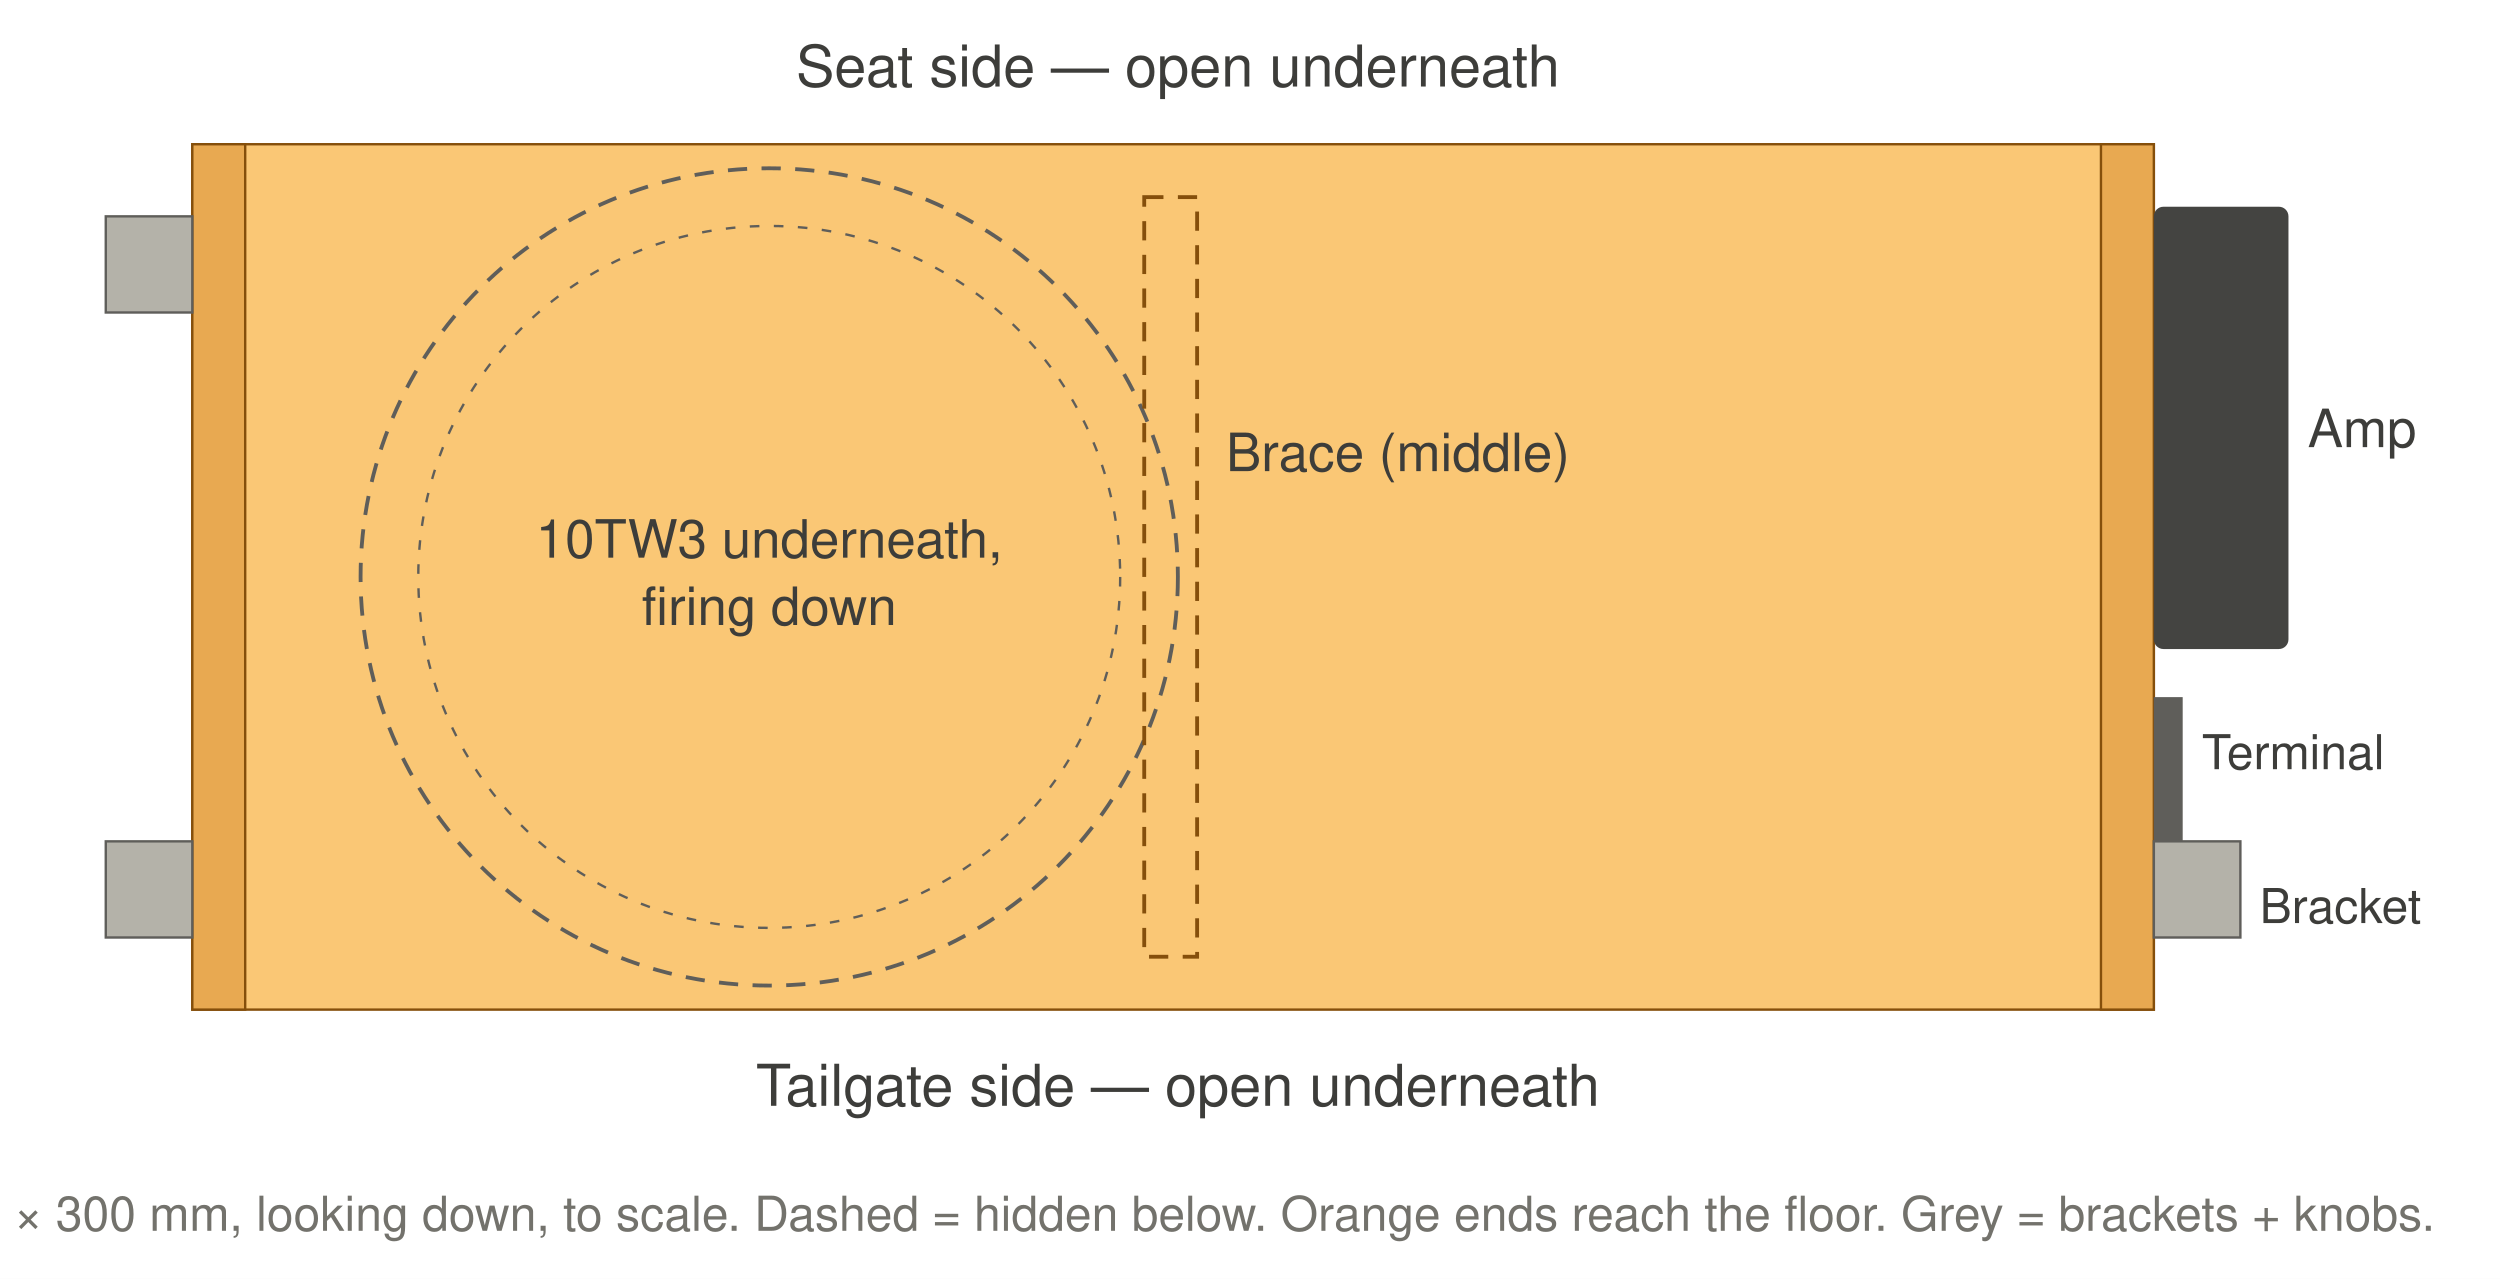
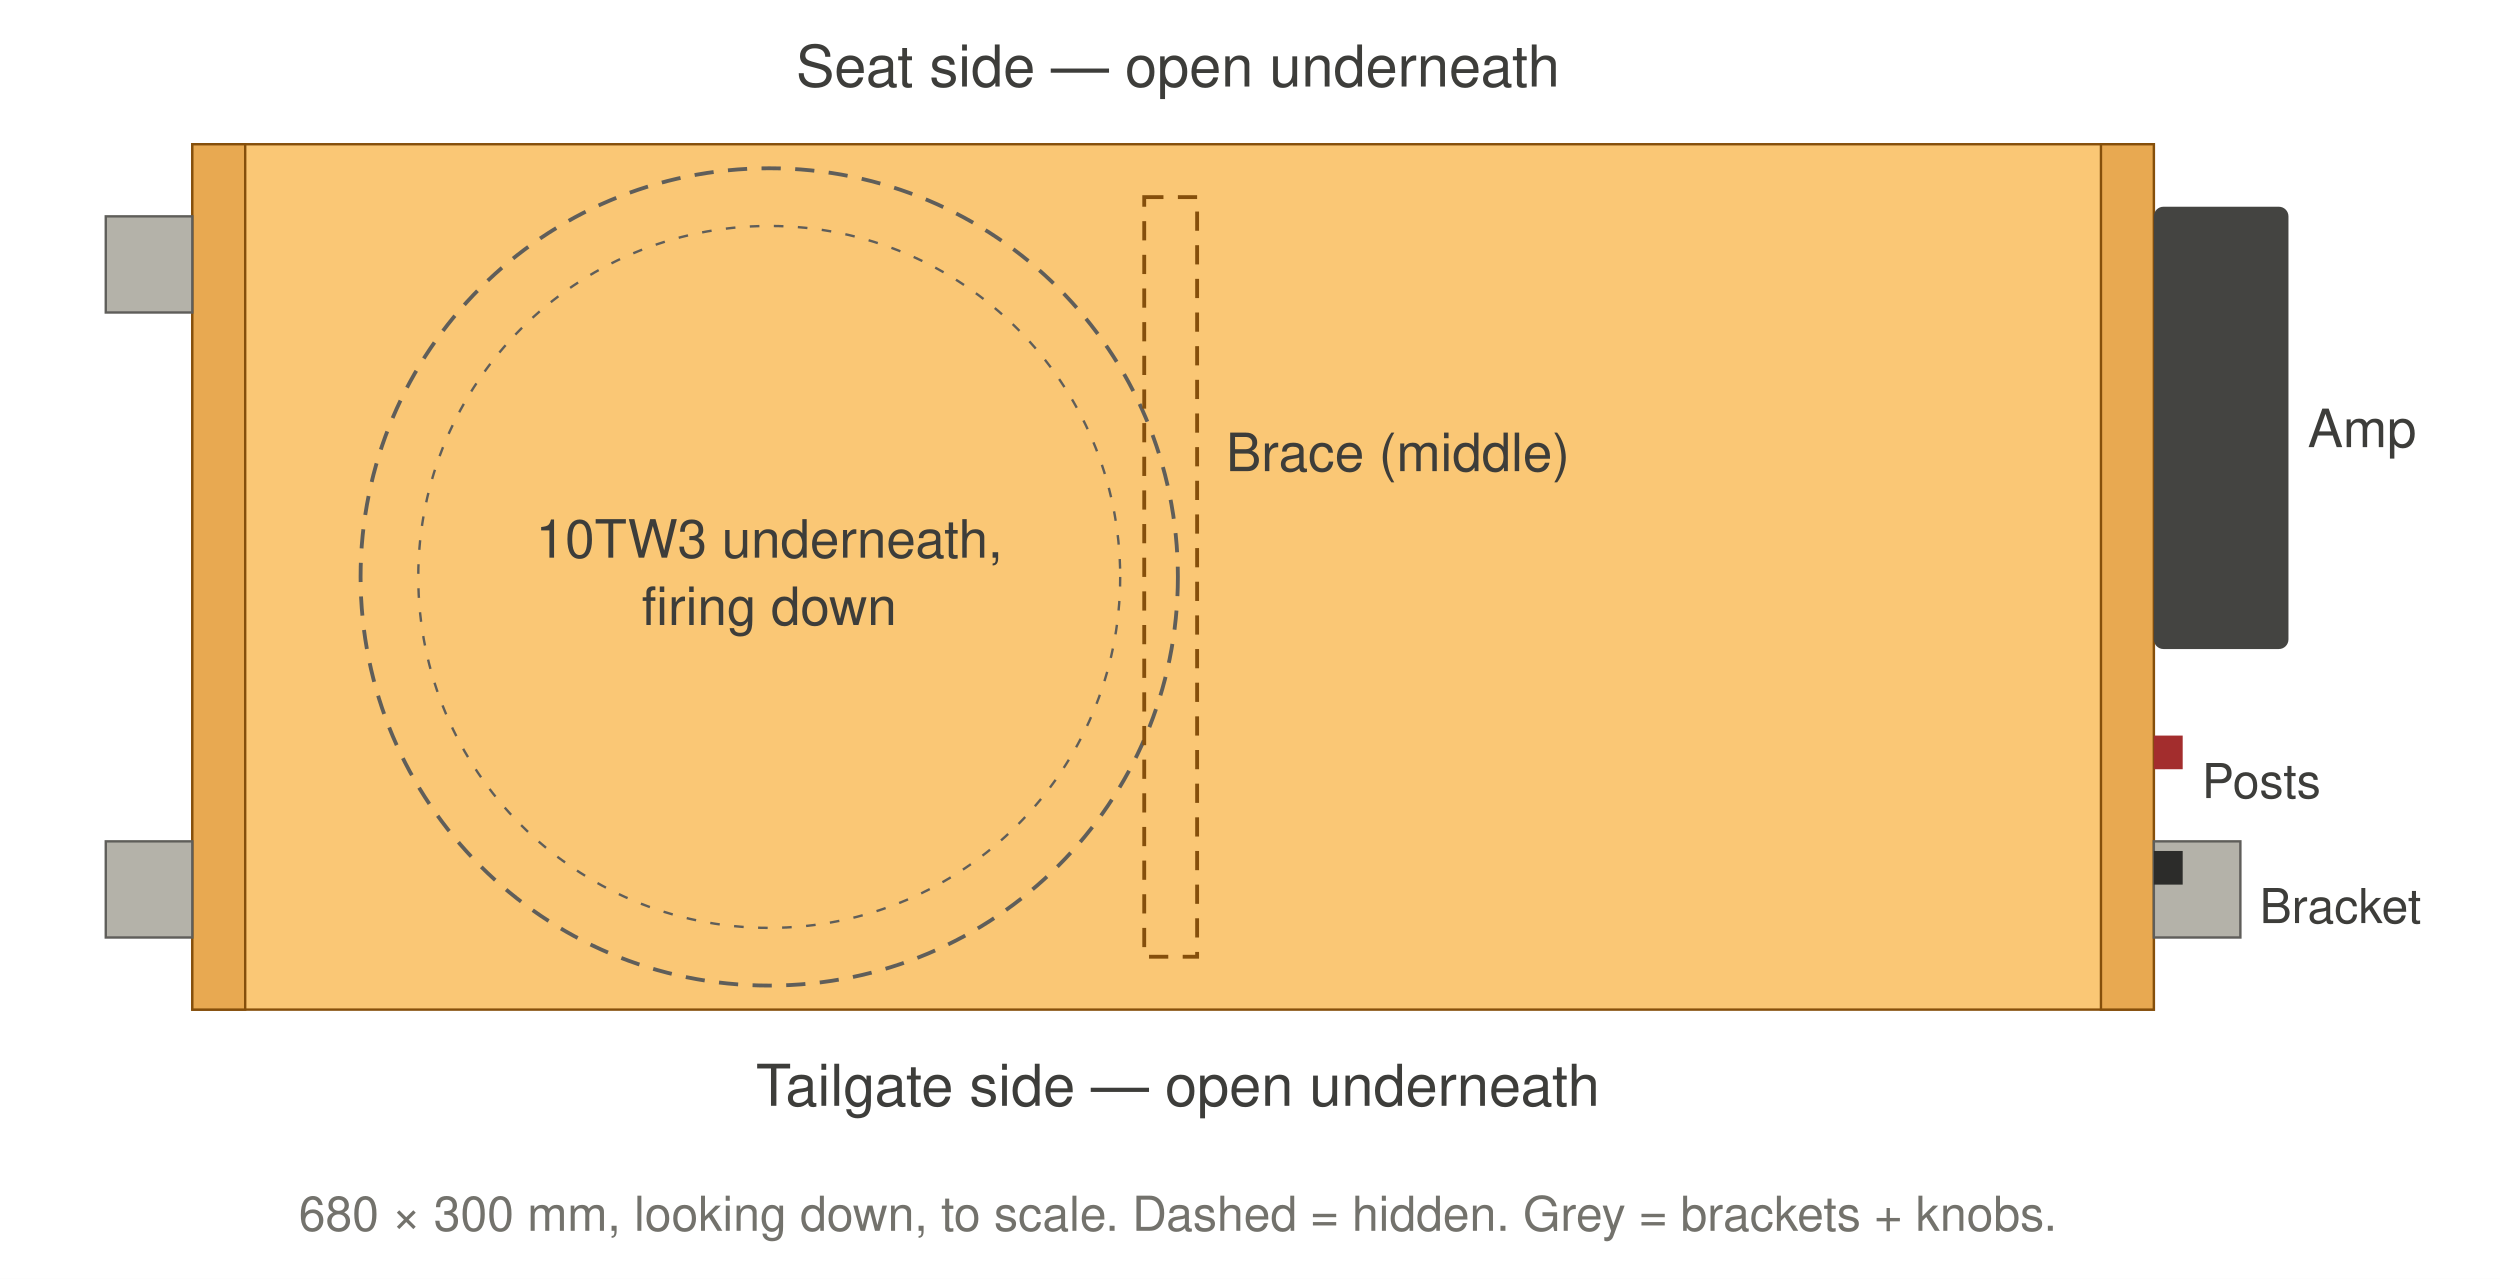
<svg xmlns="http://www.w3.org/2000/svg" viewBox="0 0 520 266" width="640" font-family="Helvetica, Arial, sans-serif" font-size="12">
  <rect width="520" height="266" fill="#ffffff" />
  <rect x="40" y="30" width="408" height="180" fill="#FAC775" stroke="#854F0B" stroke-width="0.5" />
  <circle cx="160" cy="120" r="85" fill="none" stroke="#5F5E5A" stroke-width="0.8" stroke-dasharray="4 3" />
  <circle cx="160" cy="120" r="73" fill="none" stroke="#5F5E5A" stroke-width="0.5" stroke-dasharray="2 3" />
  <rect x="238" y="41" width="11" height="158" fill="none" stroke="#854F0B" stroke-width="0.8" stroke-dasharray="4 3" />
  <g fill="#E8A951" stroke="#854F0B" stroke-width="0.5">
    <rect x="40" y="30" width="11" height="180" />
    <rect x="437" y="30" width="11" height="180" />
  </g>
  <rect x="448" y="43" width="28" height="92" rx="2" fill="#444441" />
-   <rect x="448" y="145" width="6" height="47" fill="#5F5E5A" />
  <g fill="#B4B2A9" stroke="#5F5E5A" stroke-width="0.5">
    <rect x="22" y="45" width="18" height="20" />
    <rect x="22" y="175" width="18" height="20" />
    <rect x="448" y="175" width="18" height="20" />
  </g>
+   <rect x="448" y="153" width="6" height="7" fill="#A32D2D" />
+   <rect x="448" y="177" width="6" height="7" fill="#2C2C2A" />
  <g fill="#3d3d3a">
    <text x="245" y="18" text-anchor="middle">Seat side — open underneath</text>
    <text x="245" y="230" text-anchor="middle">Tailgate side — open underneath</text>
    <text x="160" y="116" text-anchor="middle" font-size="11">10TW3 underneath,</text>
    <text x="160" y="130" text-anchor="middle" font-size="11">firing down</text>
    <text x="255" y="98" font-size="11">Brace (middle)</text>
    <text x="480" y="93" font-size="11">Amp</text>
-     <text x="458" y="160" font-size="10">Terminal</text>
+     <text x="458" y="166" font-size="10">Posts</text>
    <text x="470" y="192" font-size="10">Bracket</text>
  </g>
  <g fill="#73726c" font-size="10">
-     <text x="245" y="256" text-anchor="middle">680 × 300 mm, looking down, to scale. Dashed = hidden below. Orange ends reach the floor. Grey = brackets + knobs.</text>
+     <text x="245" y="256" text-anchor="middle">680 × 300 mm, looking down, to scale. Dashed = hidden. Grey = brackets + knobs.</text>
  </g>
</svg>
